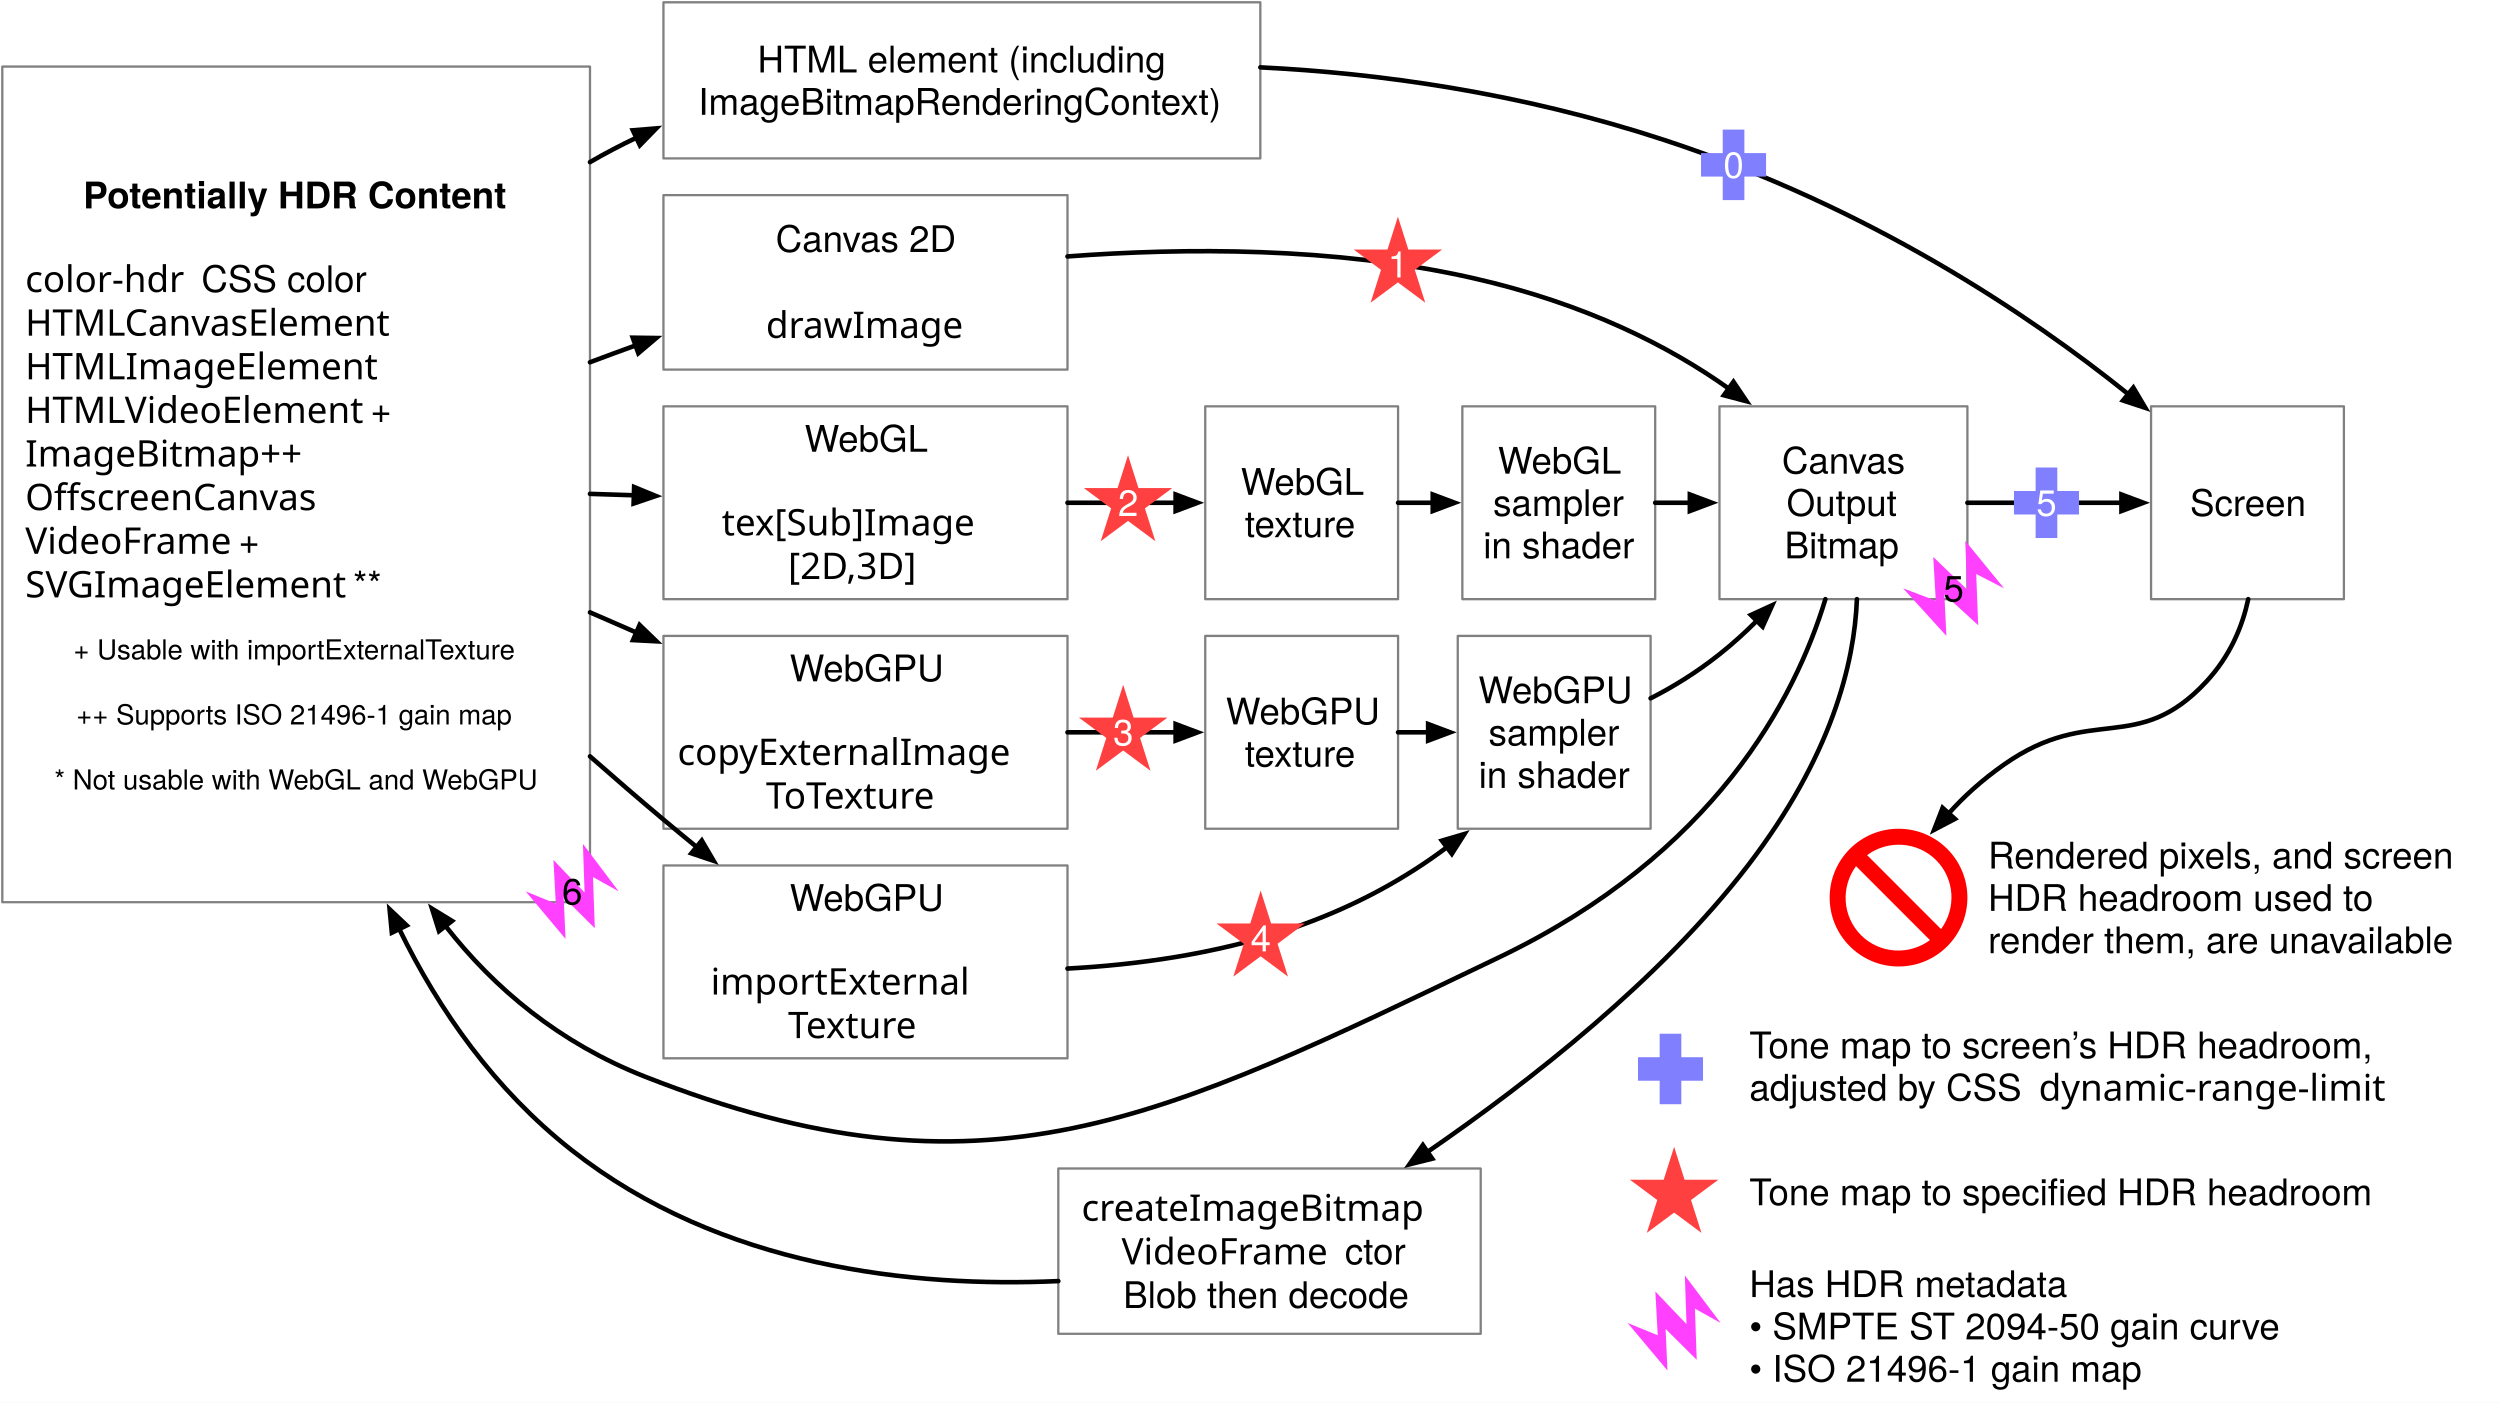
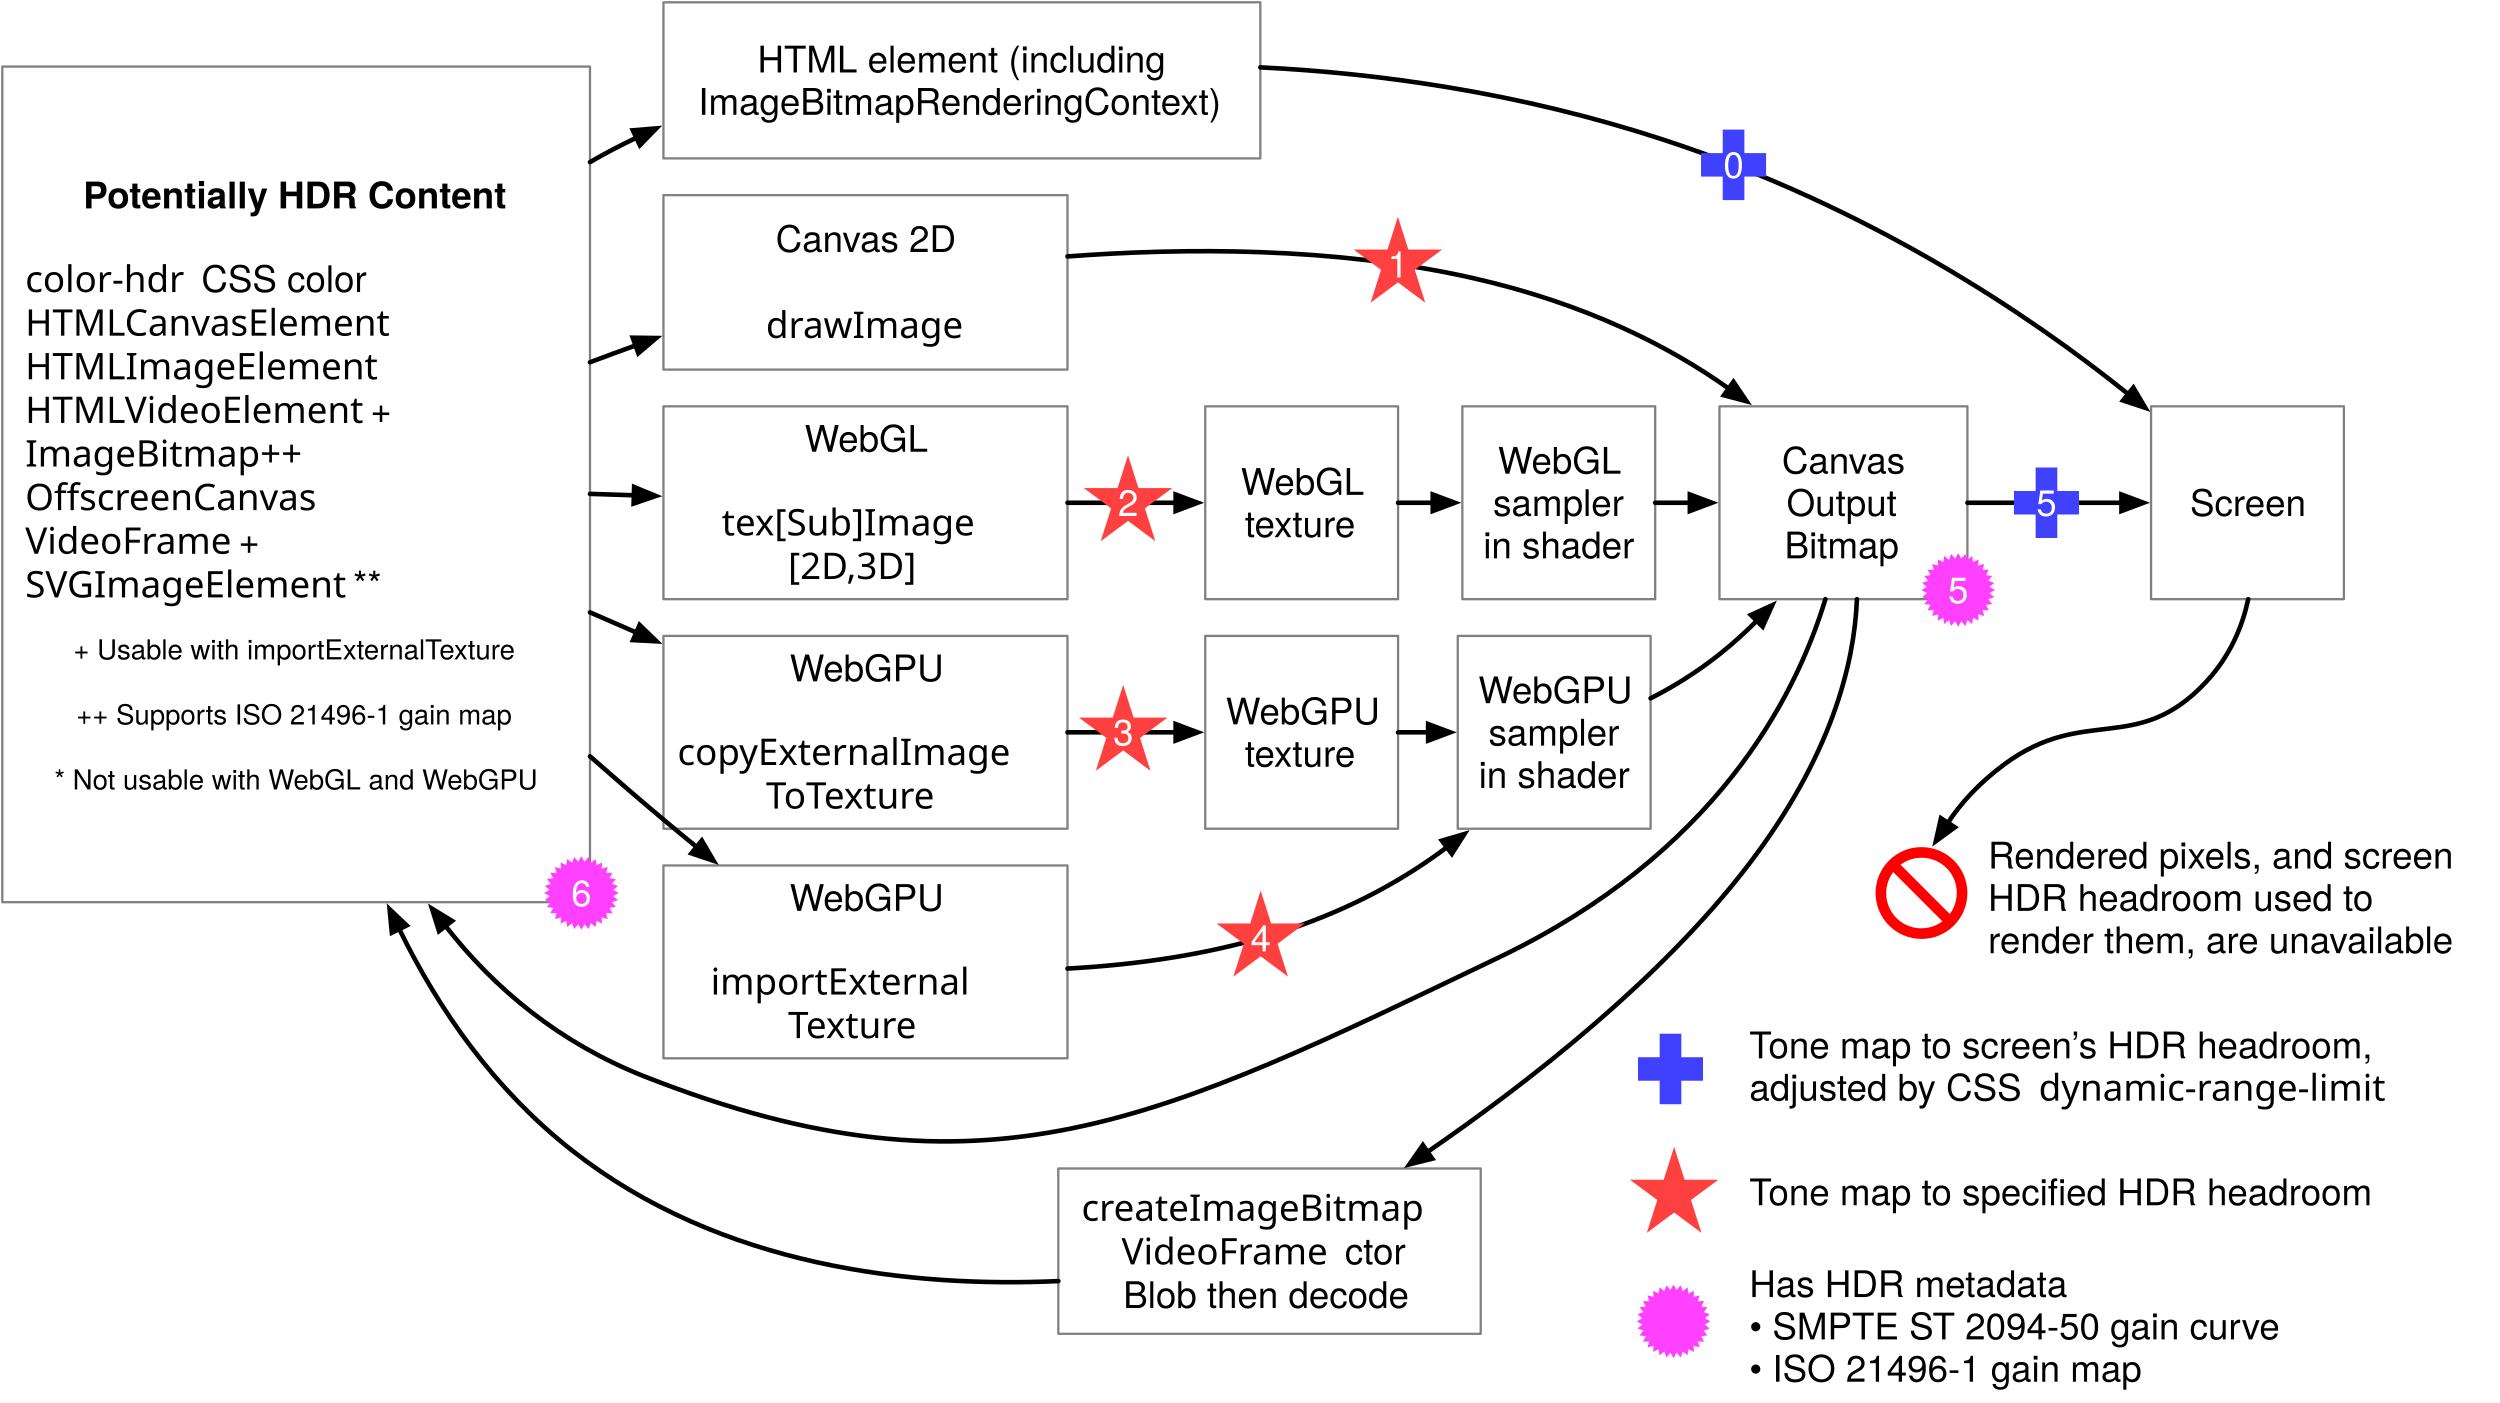
<svg xmlns="http://www.w3.org/2000/svg" version="1.1" viewBox="-801 259 1089 611" width="1089" height="611">
  <defs>
    <marker orient="auto" overflow="visible" markerUnits="strokeWidth" id="FilledArrow_Marker" stroke-linejoin="miter" stroke-miterlimit="10" viewBox="-1 -3 7 6" markerWidth="7" markerHeight="6" color="black">
      <g>
        <path d="M 4.8 0 L 0 -1.8 L 0 1.8 Z" fill="currentColor" stroke="currentColor" stroke-width="1" />
      </g>
    </marker>
  </defs>
  <g id="HDR_APIs" stroke-opacity="1" stroke-dasharray="none" fill-opacity="1" stroke="none" fill="none">
    <rect fill="white" x="-801" y="259" width="1089" height="611" />
    <g id="HDR_APIs_Layer_1">
      <g id="Graphic_282">
        <rect x="-52" y="436" width="108" height="84" fill="white" />
        <rect x="-52" y="436" width="108" height="84" stroke="gray" stroke-linecap="round" stroke-linejoin="round" stroke-width="1" />
        <text transform="translate(-47 450.328)" fill="black">
          <tspan font-family="Helvetica Neue" font-size="16" fill="black" x="22.184" y="15" xml:space="preserve">Canvas</tspan>
          <tspan font-family="Helvetica Neue" font-size="16" fill="black" x="24.24" y="33.448" xml:space="preserve">Output </tspan>
          <tspan font-family="Helvetica Neue" font-size="16" fill="black" x="23.36" y="51.896" xml:space="preserve">Bitmap</tspan>
        </text>
      </g>
      <g id="Graphic_295">
        <rect x="-512" y="344" width="176" height="76" fill="white" />
        <rect x="-512" y="344" width="176" height="76" stroke="gray" stroke-linecap="round" stroke-linejoin="round" stroke-width="1" />
        <text transform="translate(-507 353.776)" fill="black">
          <tspan font-family="Helvetica Neue" font-size="16" fill="black" x="43.88" y="15" xml:space="preserve">Canvas 2D</tspan>
          <tspan font-family="Menlo" font-size="16" fill="black" x="39.652" y="52.448" xml:space="preserve">drawImage</tspan>
        </text>
      </g>
      <g id="Graphic_298">
        <rect x="-164" y="436" width="84" height="84" fill="white" />
        <rect x="-164" y="436" width="84" height="84" stroke="gray" stroke-linecap="round" stroke-linejoin="round" stroke-width="1" />
        <text transform="translate(-159 450.328)" fill="black">
          <tspan font-family="Helvetica Neue" font-size="16" fill="black" x="10.488" y="15" xml:space="preserve">WebGL</tspan>
          <tspan font-family="Helvetica Neue" font-size="16" fill="black" x="8.4" y="33.448" xml:space="preserve">sampler </tspan>
          <tspan font-family="Helvetica Neue" font-size="16" fill="black" x="4.104" y="51.896" xml:space="preserve">in shader</tspan>
        </text>
      </g>
      <g id="Graphic_299">
        <rect x="-166" y="536" width="84" height="84" fill="white" />
        <rect x="-166" y="536" width="84" height="84" stroke="gray" stroke-linecap="round" stroke-linejoin="round" stroke-width="1" />
        <text transform="translate(-161 550.328)" fill="black">
          <tspan font-family="Helvetica Neue" font-size="16" fill="black" x="3.976" y="15" xml:space="preserve">WebGPU</tspan>
          <tspan font-family="Helvetica Neue" font-size="16" fill="black" x="8.4" y="33.448" xml:space="preserve">sampler </tspan>
          <tspan font-family="Helvetica Neue" font-size="16" fill="black" x="4.104" y="51.896" xml:space="preserve">in shader</tspan>
        </text>
      </g>
      <g id="Graphic_300">
        <rect x="-512" y="436" width="176" height="84" fill="white" />
        <rect x="-512" y="436" width="176" height="84" stroke="gray" stroke-linecap="round" stroke-linejoin="round" stroke-width="1" />
        <text transform="translate(-507 440.776)" fill="black">
          <tspan font-family="Helvetica Neue" font-size="16" fill="black" x="56.488" y="15" xml:space="preserve">WebGL</tspan>
          <tspan font-family="Menlo" font-size="16" fill="black" x="20.387" y="51.448" xml:space="preserve">tex[Sub]Image</tspan>
          <tspan font-family="Menlo" font-size="16" fill="black" x="49.285" y="70.448" xml:space="preserve">[2D,3D]</tspan>
        </text>
      </g>
      <g id="Graphic_301">
        <rect x="-512" y="536" width="176" height="84" fill="white" />
        <rect x="-512" y="536" width="176" height="84" stroke="gray" stroke-linecap="round" stroke-linejoin="round" stroke-width="1" />
        <text transform="translate(-507 540.776)" fill="black">
          <tspan font-family="Helvetica Neue" font-size="16" fill="black" x="49.976" y="15" xml:space="preserve">WebGPU</tspan>
          <tspan font-family="Menlo" font-size="16" fill="black" x="1.121" y="51.448" xml:space="preserve">copyExternalImage</tspan>
          <tspan font-family="Menlo" font-size="16" fill="black" x="39.652" y="70.448" xml:space="preserve">ToTexture</tspan>
        </text>
      </g>
      <g id="Graphic_303">
        <rect x="-276" y="436" width="84" height="84" fill="white" />
        <rect x="-276" y="436" width="84" height="84" stroke="gray" stroke-linecap="round" stroke-linejoin="round" stroke-width="1" />
        <text transform="translate(-271 459.552)" fill="black">
          <tspan font-family="Helvetica Neue" font-size="16" fill="black" x="10.488" y="15" xml:space="preserve">WebGL</tspan>
          <tspan font-family="Helvetica Neue" font-size="16" fill="black" x="12.256" y="33.448" xml:space="preserve">texture</tspan>
        </text>
      </g>
      <g id="Graphic_304">
        <rect x="-276" y="536" width="84" height="84" fill="white" />
        <rect x="-276" y="536" width="84" height="84" stroke="gray" stroke-linecap="round" stroke-linejoin="round" stroke-width="1" />
        <text transform="translate(-271 559.552)" fill="black">
          <tspan font-family="Helvetica Neue" font-size="16" fill="black" x="3.976" y="15" xml:space="preserve">WebGPU</tspan>
          <tspan font-family="Helvetica Neue" font-size="16" fill="black" x="12.256" y="33.448" xml:space="preserve">texture</tspan>
        </text>
      </g>
      <g id="Graphic_305">
        <rect x="-512" y="636" width="176" height="84" fill="white" />
        <rect x="-512" y="636" width="176" height="84" stroke="gray" stroke-linecap="round" stroke-linejoin="round" stroke-width="1" />
        <text transform="translate(-507 640.776)" fill="black">
          <tspan font-family="Helvetica Neue" font-size="16" fill="black" x="49.976" y="15" xml:space="preserve">WebGPU</tspan>
          <tspan font-family="Menlo" font-size="16" fill="black" x="15.57" y="51.448" xml:space="preserve">importExternal</tspan>
          <tspan font-family="Menlo" font-size="16" fill="black" x="49.285" y="70.448" xml:space="preserve">Texture</tspan>
        </text>
      </g>
      <g id="Graphic_306">
        <rect x="-800" y="288" width="256" height="364" fill="white" />
        <rect x="-800" y="288" width="256" height="364" stroke="gray" stroke-linecap="round" stroke-linejoin="round" stroke-width="1" />
        <text transform="translate(-790 333.764)" fill="black">
          <tspan font-family="Helvetica Neue" font-weight="bold" font-size="16" fill="black" x="25.264" y="16" xml:space="preserve">Potentially HDR Content</tspan>
          <tspan font-family="Menlo" font-size="16" fill="black" x="0" y="52.464" xml:space="preserve">color-hdr</tspan>
          <tspan font-family="Helvetica Neue" font-size="16" fill="black" y="52.464" xml:space="preserve"> CSS color</tspan>
          <tspan font-family="Menlo" font-size="16" fill="black" x="0" y="71.464" xml:space="preserve">HTMLCanvasElement</tspan>
          <tspan font-family="Menlo" font-size="16" fill="black" x="0" y="90.464" xml:space="preserve">HTMLImageElement</tspan>
          <tspan font-family="Menlo" font-size="16" fill="black" x="0" y="109.464" xml:space="preserve">HTMLVideoElement</tspan>
          <tspan font-family="Helvetica Neue" font-size="16" fill="black" y="109.464" xml:space="preserve">+</tspan>
          <tspan font-family="Menlo" font-size="16" fill="black" x="0" y="128.464" xml:space="preserve">ImageBitmap++</tspan>
          <tspan font-family="Menlo" font-size="16" fill="black" x="0" y="147.464" xml:space="preserve">OffscreenCanvas</tspan>
          <tspan font-family="Menlo" font-size="16" fill="black" x="0" y="166.464" xml:space="preserve">VideoFrame</tspan>
          <tspan font-family="Helvetica Neue" font-size="16" fill="black" y="166.464" xml:space="preserve">+</tspan>
          <tspan font-family="Menlo" font-size="16" fill="black" x="0" y="185.464" xml:space="preserve">SVGImageElement</tspan>
          <tspan font-family="Helvetica Neue" font-size="16" fill="black" y="185.464" xml:space="preserve">**</tspan>
          <tspan font-family="Helvetica Neue" font-size="12" fill="black" x="20.956" y="212.464" xml:space="preserve">+ Usable with importExternalTexture</tspan>
          <tspan font-family="Helvetica Neue" font-size="12" fill="black" x="22.204" y="240.8" xml:space="preserve">++ Supports ISO 21496-1 gain map</tspan>
          <tspan font-family="Helvetica Neue" font-size="12" fill="black" x="12.67" y="269.136" xml:space="preserve">* Not usable with WebGL and WebGPU</tspan>
        </text>
      </g>
      <g id="Line_307">
        <line x1="-544" y1="474.129" x2="-524.893" y2="474.745" marker-end="url(#FilledArrow_Marker)" stroke="black" stroke-linecap="round" stroke-linejoin="round" stroke-width="2" />
      </g>
      <g id="Line_308">
        <line x1="-544" y1="525.742" x2="-523.827" y2="534.527" marker-end="url(#FilledArrow_Marker)" stroke="black" stroke-linecap="round" stroke-linejoin="round" stroke-width="2" />
      </g>
      <g id="Line_309">
        <path d="M -544 588.467 C -533.143 598.01 -522.36 607.311 -512 616 C -506.922 620.259 -502.118 624.226 -497.575 627.922" marker-end="url(#FilledArrow_Marker)" stroke="black" stroke-linecap="round" stroke-linejoin="round" stroke-width="2" />
      </g>
      <g id="Line_310">
        <line x1="-336" y1="578" x2="-288.9" y2="578" marker-end="url(#FilledArrow_Marker)" stroke="black" stroke-linecap="round" stroke-linejoin="round" stroke-width="2" />
      </g>
      <g id="Line_311">
        <line x1="-336" y1="478" x2="-288.9" y2="478" marker-end="url(#FilledArrow_Marker)" stroke="black" stroke-linecap="round" stroke-linejoin="round" stroke-width="2" />
      </g>
      <g id="Line_312">
        <line x1="-192" y1="478" x2="-176.9" y2="478" marker-end="url(#FilledArrow_Marker)" stroke="black" stroke-linecap="round" stroke-linejoin="round" stroke-width="2" />
      </g>
      <g id="Line_313">
        <line x1="-192" y1="578" x2="-178.9" y2="578" marker-end="url(#FilledArrow_Marker)" stroke="black" stroke-linecap="round" stroke-linejoin="round" stroke-width="2" />
      </g>
      <g id="Line_314">
        <path d="M -336 680.903 C -306.041 679.293 -272.025 674.675 -240 664 C -210.895 654.298 -188.12 641.156 -170.754 628.067" marker-end="url(#FilledArrow_Marker)" stroke="black" stroke-linecap="round" stroke-linejoin="round" stroke-width="2" />
      </g>
      <g id="Line_315">
        <path d="M -544 416.799 C -537.353 414.291 -530.715 411.84 -524.16 409.485" marker-end="url(#FilledArrow_Marker)" stroke="black" stroke-linecap="round" stroke-linejoin="round" stroke-width="2" />
      </g>
      <g id="Line_316">
        <path d="M -336 370.706 C -285.26 366.894 -219.848 366.513 -160 380 C -109.887 391.293 -73.459 410.105 -47.992 428.244" marker-end="url(#FilledArrow_Marker)" stroke="black" stroke-linecap="round" stroke-linejoin="round" stroke-width="2" />
      </g>
      <g id="Line_317">
        <line x1="-80" y1="478" x2="-64.9" y2="478" marker-end="url(#FilledArrow_Marker)" stroke="black" stroke-linecap="round" stroke-linejoin="round" stroke-width="2" />
      </g>
      <g id="Line_318">
        <path d="M -82 563.188 C -72.531 558.39 -62.241 552.127 -52 544 C -46.112 539.327 -40.698 534.401 -35.761 529.431" marker-end="url(#FilledArrow_Marker)" stroke="black" stroke-linecap="round" stroke-linejoin="round" stroke-width="2" />
      </g>
      <g id="Graphic_319">
        <rect x="136" y="436" width="84" height="84" fill="white" />
        <rect x="136" y="436" width="84" height="84" stroke="gray" stroke-linecap="round" stroke-linejoin="round" stroke-width="1" />
        <text transform="translate(141 468.776)" fill="black">
          <tspan font-family="Helvetica Neue" font-size="16" fill="black" x="11.96" y="15" xml:space="preserve">Screen</tspan>
        </text>
      </g>
      <g id="Line_320">
        <path d="M -5.86 520 C -19.016 563.43 -54.162 631.058 -148 676 C -295.885 746.826 -371.548 786.361 -520 728 C -557.432 713.284 -585.65 689.587 -606.923 662.372" marker-end="url(#FilledArrow_Marker)" stroke="black" stroke-linecap="round" stroke-linejoin="round" stroke-width="2" />
      </g>
      <g id="Graphic_321">
        <rect x="-340" y="768" width="184" height="72" fill="white" />
        <rect x="-340" y="768" width="184" height="72" stroke="gray" stroke-linecap="round" stroke-linejoin="round" stroke-width="1" />
        <text transform="translate(-335 775.776)" fill="black">
          <tspan font-family="Menlo" font-size="16" fill="black" x="5.121" y="15" xml:space="preserve">createImageBitmap</tspan>
          <tspan font-family="Menlo" font-size="16" fill="black" x="22.54" y="34" xml:space="preserve">VideoFrame</tspan>
          <tspan font-family="Helvetica Neue" font-size="16" fill="black" y="34" xml:space="preserve"> ctor</tspan>
          <tspan font-family="Helvetica Neue" font-size="16" fill="black" x="23.28" y="53" xml:space="preserve">Blob then decode</tspan>
        </text>
      </g>
      <g id="Line_324">
        <line x1="56" y1="478" x2="123.1" y2="478" marker-end="url(#FilledArrow_Marker)" stroke="black" stroke-linecap="round" stroke-linejoin="round" stroke-width="2" />
      </g>
      <g id="Line_325">
        <path d="M -340 817.043 C -403.127 819.897 -486.921 811.265 -552 760 C -585.516 733.598 -609.671 699.353 -627.08 663.696" marker-end="url(#FilledArrow_Marker)" stroke="black" stroke-linecap="round" stroke-linejoin="round" stroke-width="2" />
      </g>
      <g id="Line_326">
        <path d="M 7.871 520 C 6.787 548.071 -3.176 588.503 -39.6 636 C -77.45 685.357 -134.364 729.941 -179.156 760.756" marker-end="url(#FilledArrow_Marker)" stroke="black" stroke-linecap="round" stroke-linejoin="round" stroke-width="2" />
      </g>
      <g id="Graphic_335">
        <path d="M -192.069 353.391 L -187.522 367.702 L -172.808 367.702 L -184.712 376.546 L -180.165 390.857 L -192.069 382.012 L -203.973 390.857 L -199.426 376.546 L -211.33 367.702 L -196.616 367.702 Z" fill="#ff4040" />
        <text transform="translate(-196.4615 364.8776)" fill="white">
          <tspan font-family="Helvetica Neue" font-size="16" fill="white" x="0" y="15" xml:space="preserve">1</tspan>
        </text>
      </g>
      <g id="Graphic_336">
-         <path d="M 76.274 472.884 L 85.719 472.884 L 85.719 462.645 L 95.158 462.645 L 95.158 472.884 L 104.603 472.884 L 104.603 483.116 L 95.158 483.116 L 95.158 493.355 L 85.719 493.355 L 85.719 483.116 L 76.274 483.116 Z" fill="#8080ff" />
+         <path d="M 76.274 472.884 L 85.719 472.884 L 85.719 462.645 L 95.158 462.645 L 95.158 472.884 L 104.603 472.884 L 104.603 483.116 L 95.158 483.116 L 95.158 493.355 L 85.719 493.355 L 85.719 483.116 L 76.274 483.116 Z" fill="#4040ff" />
        <text transform="translate(81.274 468.7606)" fill="white">
          <tspan font-family="Helvetica Neue" font-size="16" fill="white" x="4.717" y="15" xml:space="preserve">5</tspan>
        </text>
      </g>
      <g id="Graphic_337">
        <rect x="-512" y="260" width="260" height="68" fill="white" />
        <rect x="-512" y="260" width="260" height="68" stroke="gray" stroke-linecap="round" stroke-linejoin="round" stroke-width="1" />
        <text transform="translate(-507 275.552)" fill="black">
          <tspan font-family="Helvetica Neue" font-size="16" fill="black" x="35.936" y="15" xml:space="preserve">HTML element (including </tspan>
          <tspan font-family="Helvetica Neue" font-size="16" fill="black" x="10.168" y="33.448" xml:space="preserve">ImageBitmapRenderingContext)</tspan>
        </text>
      </g>
      <g id="Line_339">
        <path d="M -252 288.341 C -200.912 290.846 -139.357 299.183 -76 320 C 13.309 349.344 82.558 395.719 126.031 430.652" marker-end="url(#FilledArrow_Marker)" stroke="black" stroke-linecap="round" stroke-linejoin="round" stroke-width="2" />
      </g>
      <g id="Graphic_340">
-         <path d="M -60.027 325.69 L -50.582 325.69 L -50.582 315.451 L -41.143 315.451 L -41.143 325.69 L -31.698 325.69 L -31.698 335.923 L -41.143 335.923 L -41.143 346.162 L -50.582 346.162 L -50.582 335.923 L -60.027 335.923 Z" fill="#8080ff" />
+         <path d="M -60.027 325.69 L -50.582 325.69 L -50.582 315.451 L -41.143 315.451 L -41.143 325.69 L -31.698 325.69 L -31.698 335.923 L -41.143 335.923 L -41.143 346.162 L -50.582 346.162 L -50.582 335.923 L -60.027 335.923 Z" fill="#4040ff" />
        <text transform="translate(-55.02721 321.5676)" fill="white">
          <tspan font-family="Helvetica Neue" font-size="16" fill="white" x="4.717" y="15" xml:space="preserve">0</tspan>
        </text>
      </g>
      <g id="Line_341">
        <path d="M -544 329.621 C -537.255 325.692 -530.508 322.171 -523.806 319.016" marker-end="url(#FilledArrow_Marker)" stroke="black" stroke-linecap="round" stroke-linejoin="round" stroke-width="2" />
      </g>
      <g id="Graphic_343">
-         <path d="M -87.496 719.528 L -78.051 719.528 L -78.051 709.289 L -68.612 709.289 L -68.612 719.528 L -59.167 719.528 L -59.167 729.761 L -68.612 729.761 L -68.612 740 L -78.051 740 L -78.051 729.761 L -87.496 729.761 Z" fill="#8080ff" />
+         <path d="M -87.496 719.528 L -78.051 719.528 L -78.051 709.289 L -68.612 709.289 L -68.612 719.528 L -59.167 719.528 L -59.167 729.761 L -68.612 729.761 L -68.612 740 L -78.051 740 L -78.051 729.761 L -87.496 729.761 Z" fill="#4040ff" />
      </g>
      <g id="Graphic_344">
        <text transform="translate(-39 705)" fill="black">
          <tspan font-family="Helvetica Neue" font-size="16" fill="black" x="0" y="15" xml:space="preserve">Tone map to screen’s HDR headroom,</tspan>
          <tspan font-family="Helvetica Neue" font-size="16" fill="black" x="0" y="33.448" xml:space="preserve">adjusted by CSS </tspan>
          <tspan font-family="Menlo" font-size="16" fill="black" y="33.448" xml:space="preserve">dynamic-range-limit</tspan>
        </text>
      </g>
      <g id="Graphic_345">
        <path d="M -71.748 758.578 L -67.201 772.889 L -52.487 772.889 L -64.391 781.734 L -59.844 796.045 L -71.748 787.2 L -83.652 796.045 L -79.105 781.734 L -91.009 772.889 L -76.295 772.889 Z" fill="#ff4040" />
      </g>
      <g id="Graphic_346">
        <text transform="translate(-39 769)" fill="black">
          <tspan font-family="Helvetica Neue" font-size="16" fill="black" x="0" y="15" xml:space="preserve">Tone map to specified HDR headroom</tspan>
        </text>
      </g>
      <g id="Graphic_347">
-         <path d="M -559.918 633.596 L -558.899 652.652 L -572 647.289 L -554.646 668 L -555.467 649.878 L -541.901 663.342 L -542.694 641.033 L -531.496 647.289 L -547.081 626.577 L -546.352 647.807 L -559.918 633.596 Z" fill="#ff40ff" />
-         <text transform="translate(-567 638.0651)" fill="black">
-           <tspan font-family="Helvetica Neue" font-size="16" fill="black" x="10.804" y="15" xml:space="preserve">6</tspan>
+         <path d="M -533.877 646.656 L -531.496 648 L -533.877 649.344 L -531.814 651.125 L -534.401 652 L -532.734 654.125 L -535.448 654.469 L -534.242 656.875 L -536.972 656.719 L -536.257 659.313 L -538.908 658.625 L -538.733 661.313 L -541.177 660.125 L -541.542 662.781 L -543.701 661.156 L -544.59 663.687 L -546.383 661.656 L -547.748 664 L -549.129 661.656 L -550.922 663.687 L -551.795 661.156 L -553.97 662.781 L -554.335 660.125 L -556.779 661.313 L -556.604 658.625 L -559.254 659.313 L -558.54 656.719 L -561.27 656.875 L -560.064 654.469 L -562.778 654.125 L -561.111 652 L -563.698 651.125 L -561.635 649.344 L -564 648 L -561.635 646.656 L -563.698 644.875 L -561.111 644 L -562.778 641.875 L -560.064 641.531 L -561.27 639.125 L -558.54 639.281 L -559.254 636.687 L -556.604 637.375 L -556.779 634.687 L -554.335 635.875 L -553.97 633.219 L -551.795 634.844 L -550.922 632.313 L -549.129 634.313 L -547.764 632 L -546.383 634.313 L -544.59 632.313 L -543.701 634.844 L -541.542 633.219 L -541.177 635.875 L -538.733 634.687 L -538.908 637.375 L -536.257 636.687 L -536.972 639.281 L -534.242 639.125 L -535.448 641.531 L -532.734 641.875 L -534.401 644 L -531.814 644.875 L -533.877 646.656 Z" fill="#ff40ff" />
+         <text transform="translate(-556.0746 638.776)" fill="white">
+           <tspan font-family="Helvetica Neue" font-size="16" fill="white" x="3.879" y="15" xml:space="preserve">6</tspan>
        </text>
      </g>
      <g id="Graphic_348">
        <text transform="translate(-39 809)" fill="black">
          <tspan font-family="Helvetica Neue" font-size="16" fill="black" x="0" y="15" xml:space="preserve">Has HDR metadata</tspan>
          <tspan font-family="Helvetica Neue" font-size="16" fill="black" x="0" y="33.448" xml:space="preserve">• SMPTE ST 2094-50 gain curve</tspan>
          <tspan font-family="Helvetica Neue" font-size="16" fill="black" x="0" y="51.896" xml:space="preserve">• ISO 21496-1 gain map</tspan>
        </text>
      </g>
      <g id="Graphic_350">
-         <path d="M 41.125 501.596 L 42.232 520.652 L 28 515.289 L 46.851 536 L 45.96 517.878 L 60.697 531.342 L 59.836 509.033 L 72 515.289 L 55.069 494.577 L 55.862 515.807 L 41.125 501.596 Z" fill="#ff40ff" />
-         <text transform="translate(33 506.0651)" fill="black">
-           <tspan font-family="Helvetica Neue" font-size="16" fill="black" x="12.552" y="15" xml:space="preserve">5</tspan>
+         <path d="M 65.656 514.656 L 68 516 L 65.656 517.344 L 67.687 519.125 L 65.14 520 L 66.781 522.125 L 64.109 522.469 L 65.297 524.875 L 62.609 524.719 L 63.313 527.313 L 60.703 526.625 L 60.875 529.313 L 58.469 528.125 L 58.109 530.781 L 55.984 529.156 L 55.109 531.687 L 53.344 529.656 L 52 532 L 50.641 529.656 L 48.875 531.687 L 48.016 529.156 L 45.875 530.781 L 45.516 528.125 L 43.109 529.313 L 43.281 526.625 L 40.672 527.313 L 41.375 524.719 L 38.687 524.875 L 39.875 522.469 L 37.203 522.125 L 38.844 520 L 36.297 519.125 L 38.328 517.344 L 36 516 L 38.328 514.656 L 36.297 512.875 L 38.844 512 L 37.203 509.875 L 39.875 509.531 L 38.687 507.125 L 41.375 507.281 L 40.672 504.687 L 43.281 505.375 L 43.109 502.687 L 45.516 503.875 L 45.875 501.219 L 48.016 502.844 L 48.875 500.313 L 50.641 502.313 L 51.984 500 L 53.344 502.313 L 55.109 500.313 L 55.984 502.844 L 58.109 501.219 L 58.469 503.875 L 60.875 502.687 L 60.703 505.375 L 63.313 504.687 L 62.609 507.281 L 65.297 507.125 L 64.109 509.531 L 66.781 509.875 L 65.14 512 L 67.687 512.875 L 65.656 514.656 Z" fill="#ff40ff" />
+         <text transform="translate(43.88 506.776)" fill="white">
+           <tspan font-family="Helvetica Neue" font-size="16" fill="white" x="3.672" y="15" xml:space="preserve">5</tspan>
        </text>
      </g>
      <g id="Graphic_351">
-         <path d="M -79.918 821.596 L -78.899 840.652 L -92 835.289 L -74.647 856 L -75.467 837.878 L -61.901 851.342 L -62.694 829.033 L -51.496 835.289 L -67.081 814.577 L -66.352 835.807 L -79.918 821.596 Z" fill="#ff40ff" />
+         <path d="M -58.344 833.235 L -56 834.578 L -58.344 835.922 L -56.313 837.703 L -58.86 838.578 L -57.219 840.703 L -59.891 841.047 L -58.703 843.453 L -61.391 843.297 L -60.687 845.891 L -63.297 845.203 L -63.125 847.891 L -65.531 846.703 L -65.891 849.359 L -68.016 847.734 L -68.891 850.265 L -70.656 848.235 L -72 850.578 L -73.359 848.235 L -75.125 850.265 L -75.984 847.734 L -78.125 849.359 L -78.484 846.703 L -80.891 847.891 L -80.719 845.203 L -83.328 845.891 L -82.625 843.297 L -85.313 843.453 L -84.125 841.047 L -86.797 840.703 L -85.156 838.578 L -87.703 837.703 L -85.672 835.922 L -88 834.578 L -85.672 833.235 L -87.703 831.453 L -85.156 830.578 L -86.797 828.453 L -84.125 828.109 L -85.313 825.703 L -82.625 825.859 L -83.328 823.265 L -80.719 823.953 L -80.891 821.265 L -78.484 822.453 L -78.125 819.797 L -75.984 821.422 L -75.125 818.891 L -73.359 820.891 L -72.016 818.578 L -70.656 820.891 L -68.891 818.891 L -68.016 821.422 L -65.891 819.797 L -65.531 822.453 L -63.125 821.265 L -63.297 823.953 L -60.687 823.265 L -61.391 825.859 L -58.703 825.703 L -59.891 828.109 L -57.219 828.453 L -58.86 830.578 L -56.313 831.453 L -58.344 833.235 Z" fill="#ff40ff" />
      </g>
      <g id="Graphic_352">
        <path d="M -309.633 457.289 L -305.086 471.6 L -290.372 471.6 L -302.276 480.445 L -297.729 494.755 L -309.633 485.911 L -321.537 494.755 L -316.99 480.445 L -328.894 471.6 L -314.18 471.6 Z" fill="#ff4040" />
        <text transform="translate(-314.025 468.776)" fill="white">
          <tspan font-family="Helvetica Neue" font-size="16" fill="white" x="0" y="15" xml:space="preserve">2</tspan>
        </text>
      </g>
      <g id="Graphic_353">
        <path d="M -311.748 557.289 L -307.201 571.6 L -292.487 571.6 L -304.391 580.445 L -299.844 594.755 L -311.748 585.911 L -323.652 594.755 L -319.105 580.445 L -331.009 571.6 L -316.295 571.6 Z" fill="#ff4040" />
        <text transform="translate(-316.1403 568.776)" fill="white">
          <tspan font-family="Helvetica Neue" font-size="16" fill="white" x="0" y="15" xml:space="preserve">3</tspan>
        </text>
      </g>
      <g id="Graphic_354">
        <path d="M -251.854 646.947 L -247.307 661.258 L -232.593 661.258 L -244.497 670.102 L -239.95 684.413 L -251.854 675.569 L -263.758 684.413 L -259.211 670.102 L -271.115 661.258 L -256.401 661.258 Z" fill="#ff4040" />
        <text transform="translate(-256.2463 658.4338)" fill="white">
          <tspan font-family="Helvetica Neue" font-size="16" fill="white" x="0" y="15" xml:space="preserve">4</tspan>
        </text>
      </g>
      <g id="Line_356">
-         <path d="M 178.329 520 C 175.778 531.967 170.422 544.791 160 556 C 129.97 588.297 109.963 565.369 72 592 C 62.032 598.992 54.128 606.311 47.89 613.303" marker-end="url(#FilledArrow_Marker)" stroke="black" stroke-linecap="round" stroke-linejoin="round" stroke-width="2" />
+         <path d="M 178.329 520 C 175.778 531.967 170.422 544.791 160 556 C 129.97 588.297 107.13 565.936 72 592 C 60.619 600.444 52.834 609.295 47.509 617.402" marker-end="url(#FilledArrow_Marker)" stroke="black" stroke-linecap="round" stroke-linejoin="round" stroke-width="2" />
      </g>
      <g id="Graphic_357">
-         <path d="M 26 620 C 9.447 620 -4 633.418 -4 650 C -4 666.582 9.447 680 26 680 C 42.582 680 56 666.582 56 650 C 56 633.418 42.582 620 26 620 M 42.348 633.652 C 50.551 641.856 51.195 654.629 44.515 663.711 L 12.318 631.485 C 21.371 624.805 34.144 625.508 42.348 633.652 M 9.652 666.348 C 1.479 658.144 .805 645.371 7.485 636.289 L 39.682 668.515 C 30.629 675.195 17.856 674.551 9.652 666.348 Z" fill="red" />
+         <path d="M 36 628 C 24.965 628 16 636.945 16 648 C 16 659.055 24.965 668 36 668 C 47.055 668 56 659.055 56 648 C 56 636.945 47.055 628 36 628 M 46.898 637.102 C 52.367 642.57 52.797 651.086 48.344 657.141 L 26.879 635.656 C 32.914 631.203 41.43 631.672 46.898 637.102 M 25.102 658.898 C 19.652 653.43 19.203 644.914 23.656 638.859 L 45.121 660.344 C 39.086 664.797 30.57 664.367 25.102 658.898 Z" fill="red" />
      </g>
      <g id="Graphic_358">
        <text transform="translate(65 622.328)" fill="black">
          <tspan font-family="Helvetica Neue" font-size="16" fill="black" x="0" y="15" xml:space="preserve">Rendered pixels, and screen </tspan>
          <tspan font-family="Helvetica Neue" font-size="16" fill="black" x="0" y="33.448" xml:space="preserve">HDR headroom used to </tspan>
          <tspan font-family="Helvetica Neue" font-size="16" fill="black" x="0" y="51.896" xml:space="preserve">render them, are unavailable</tspan>
        </text>
      </g>
    </g>
  </g>
</svg>
